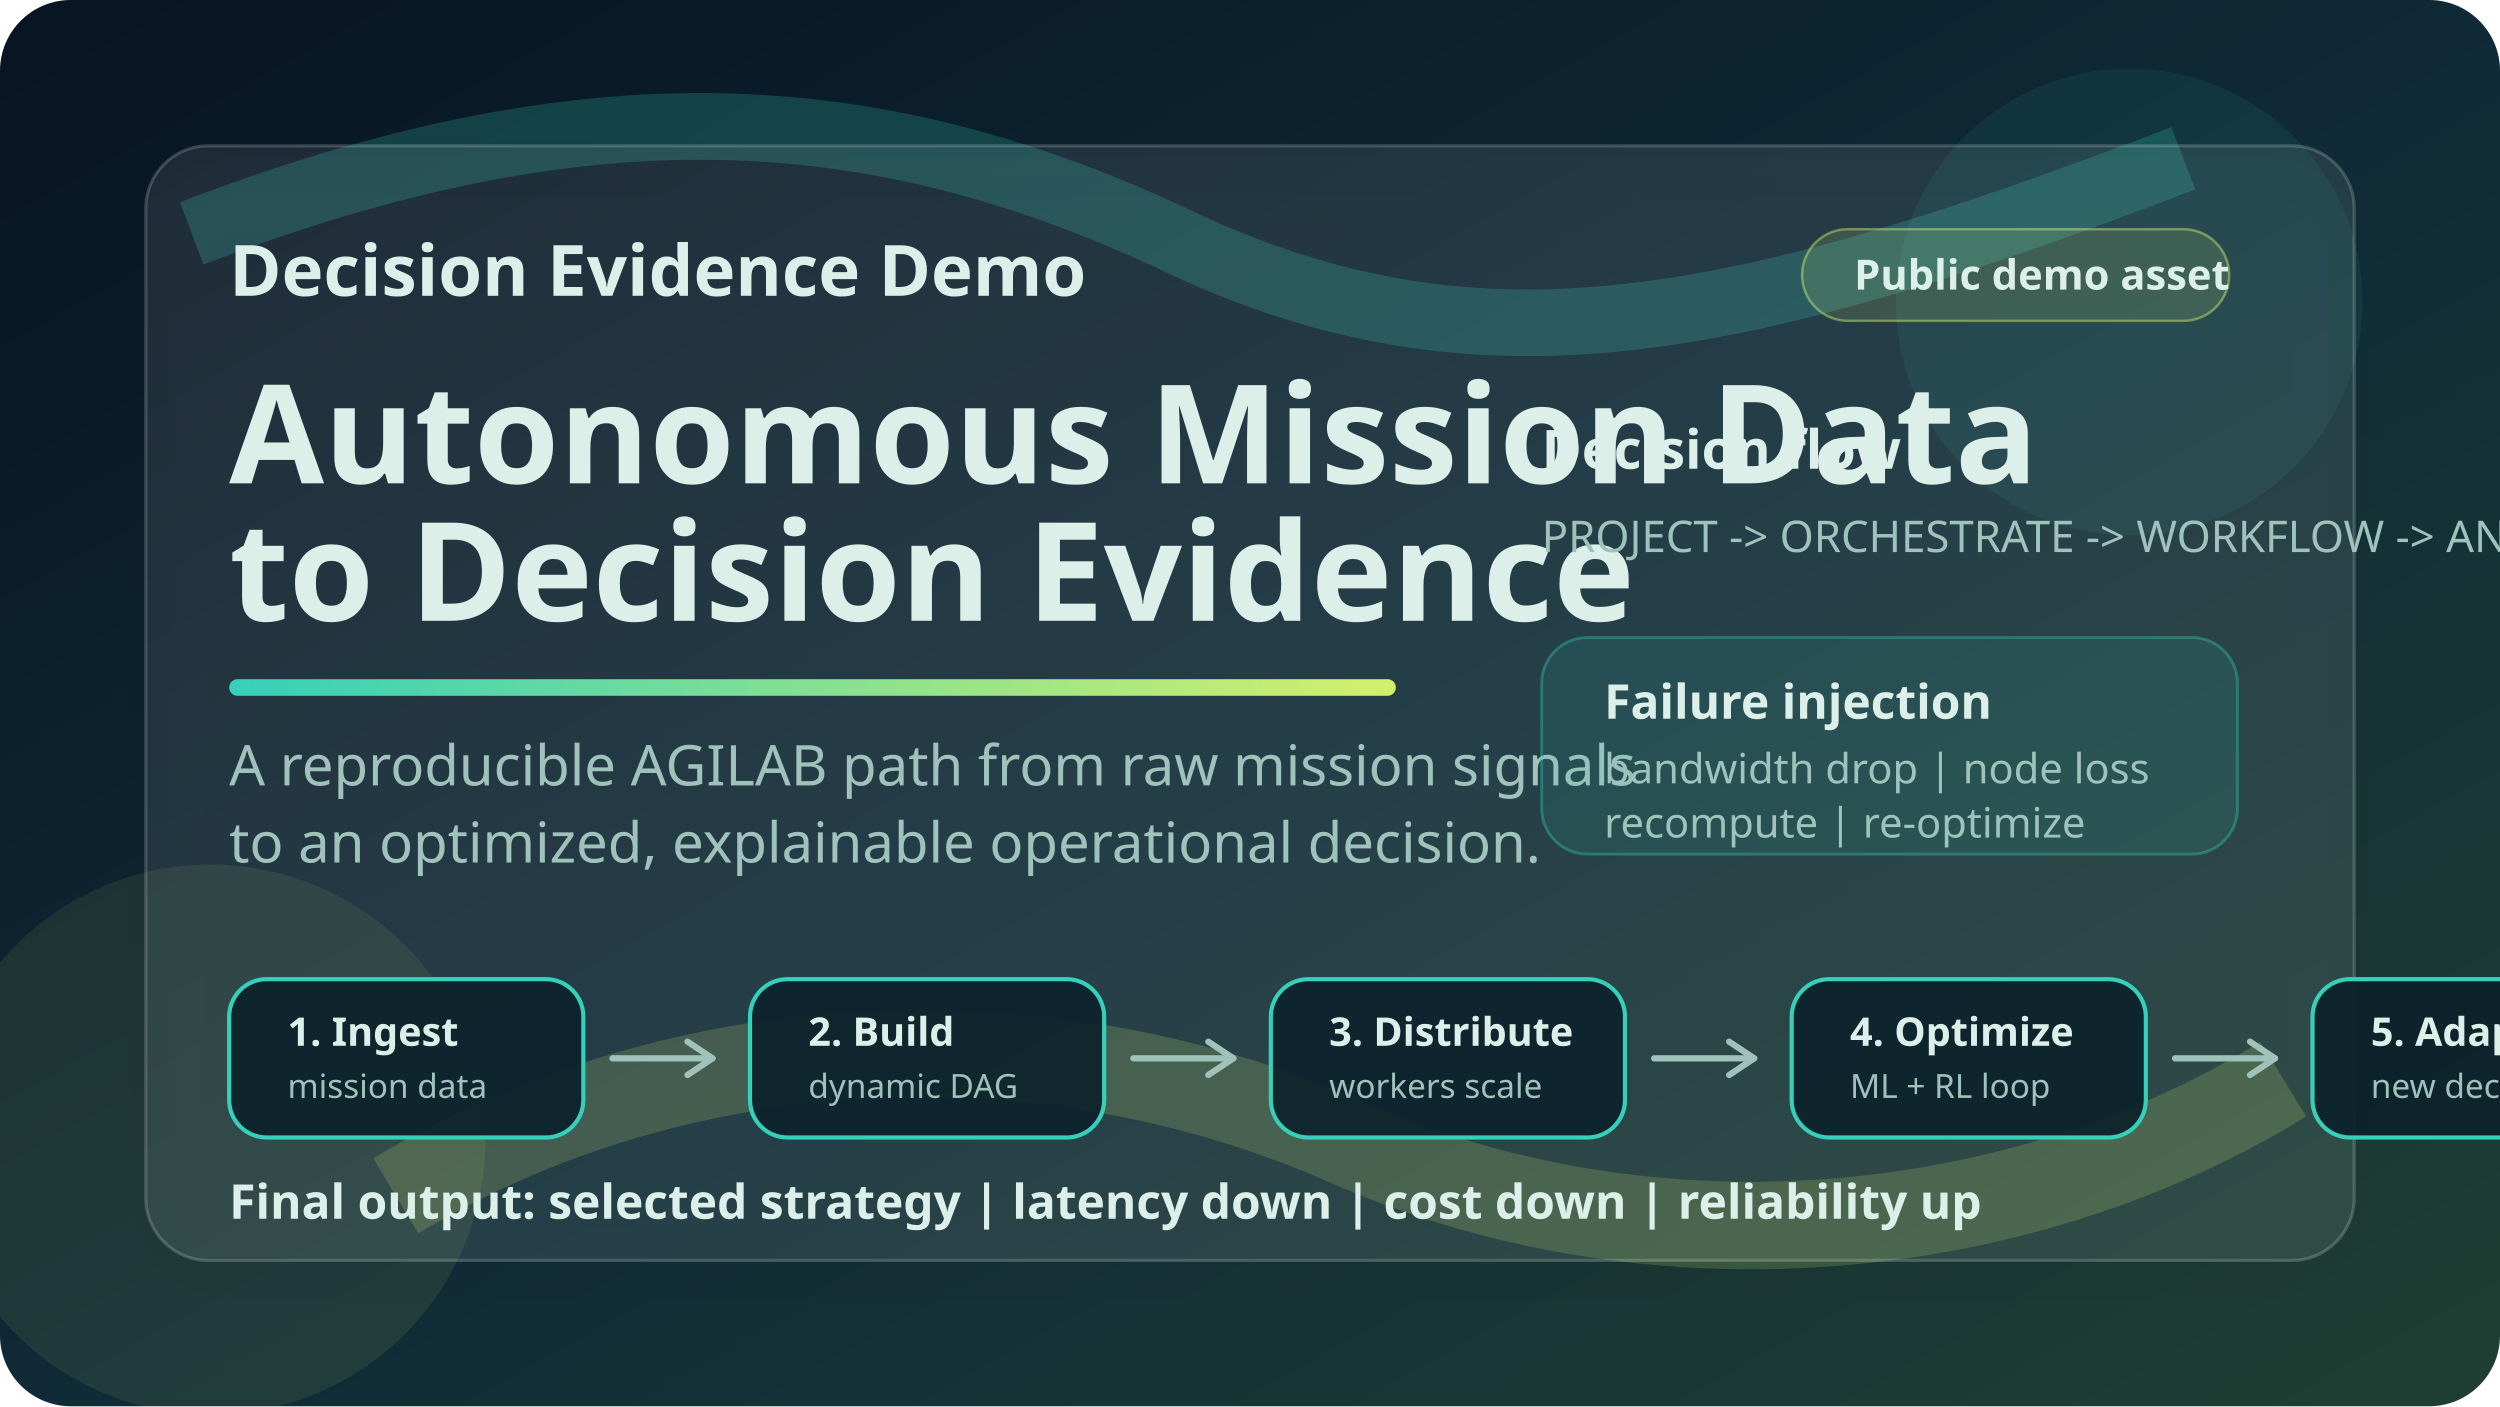
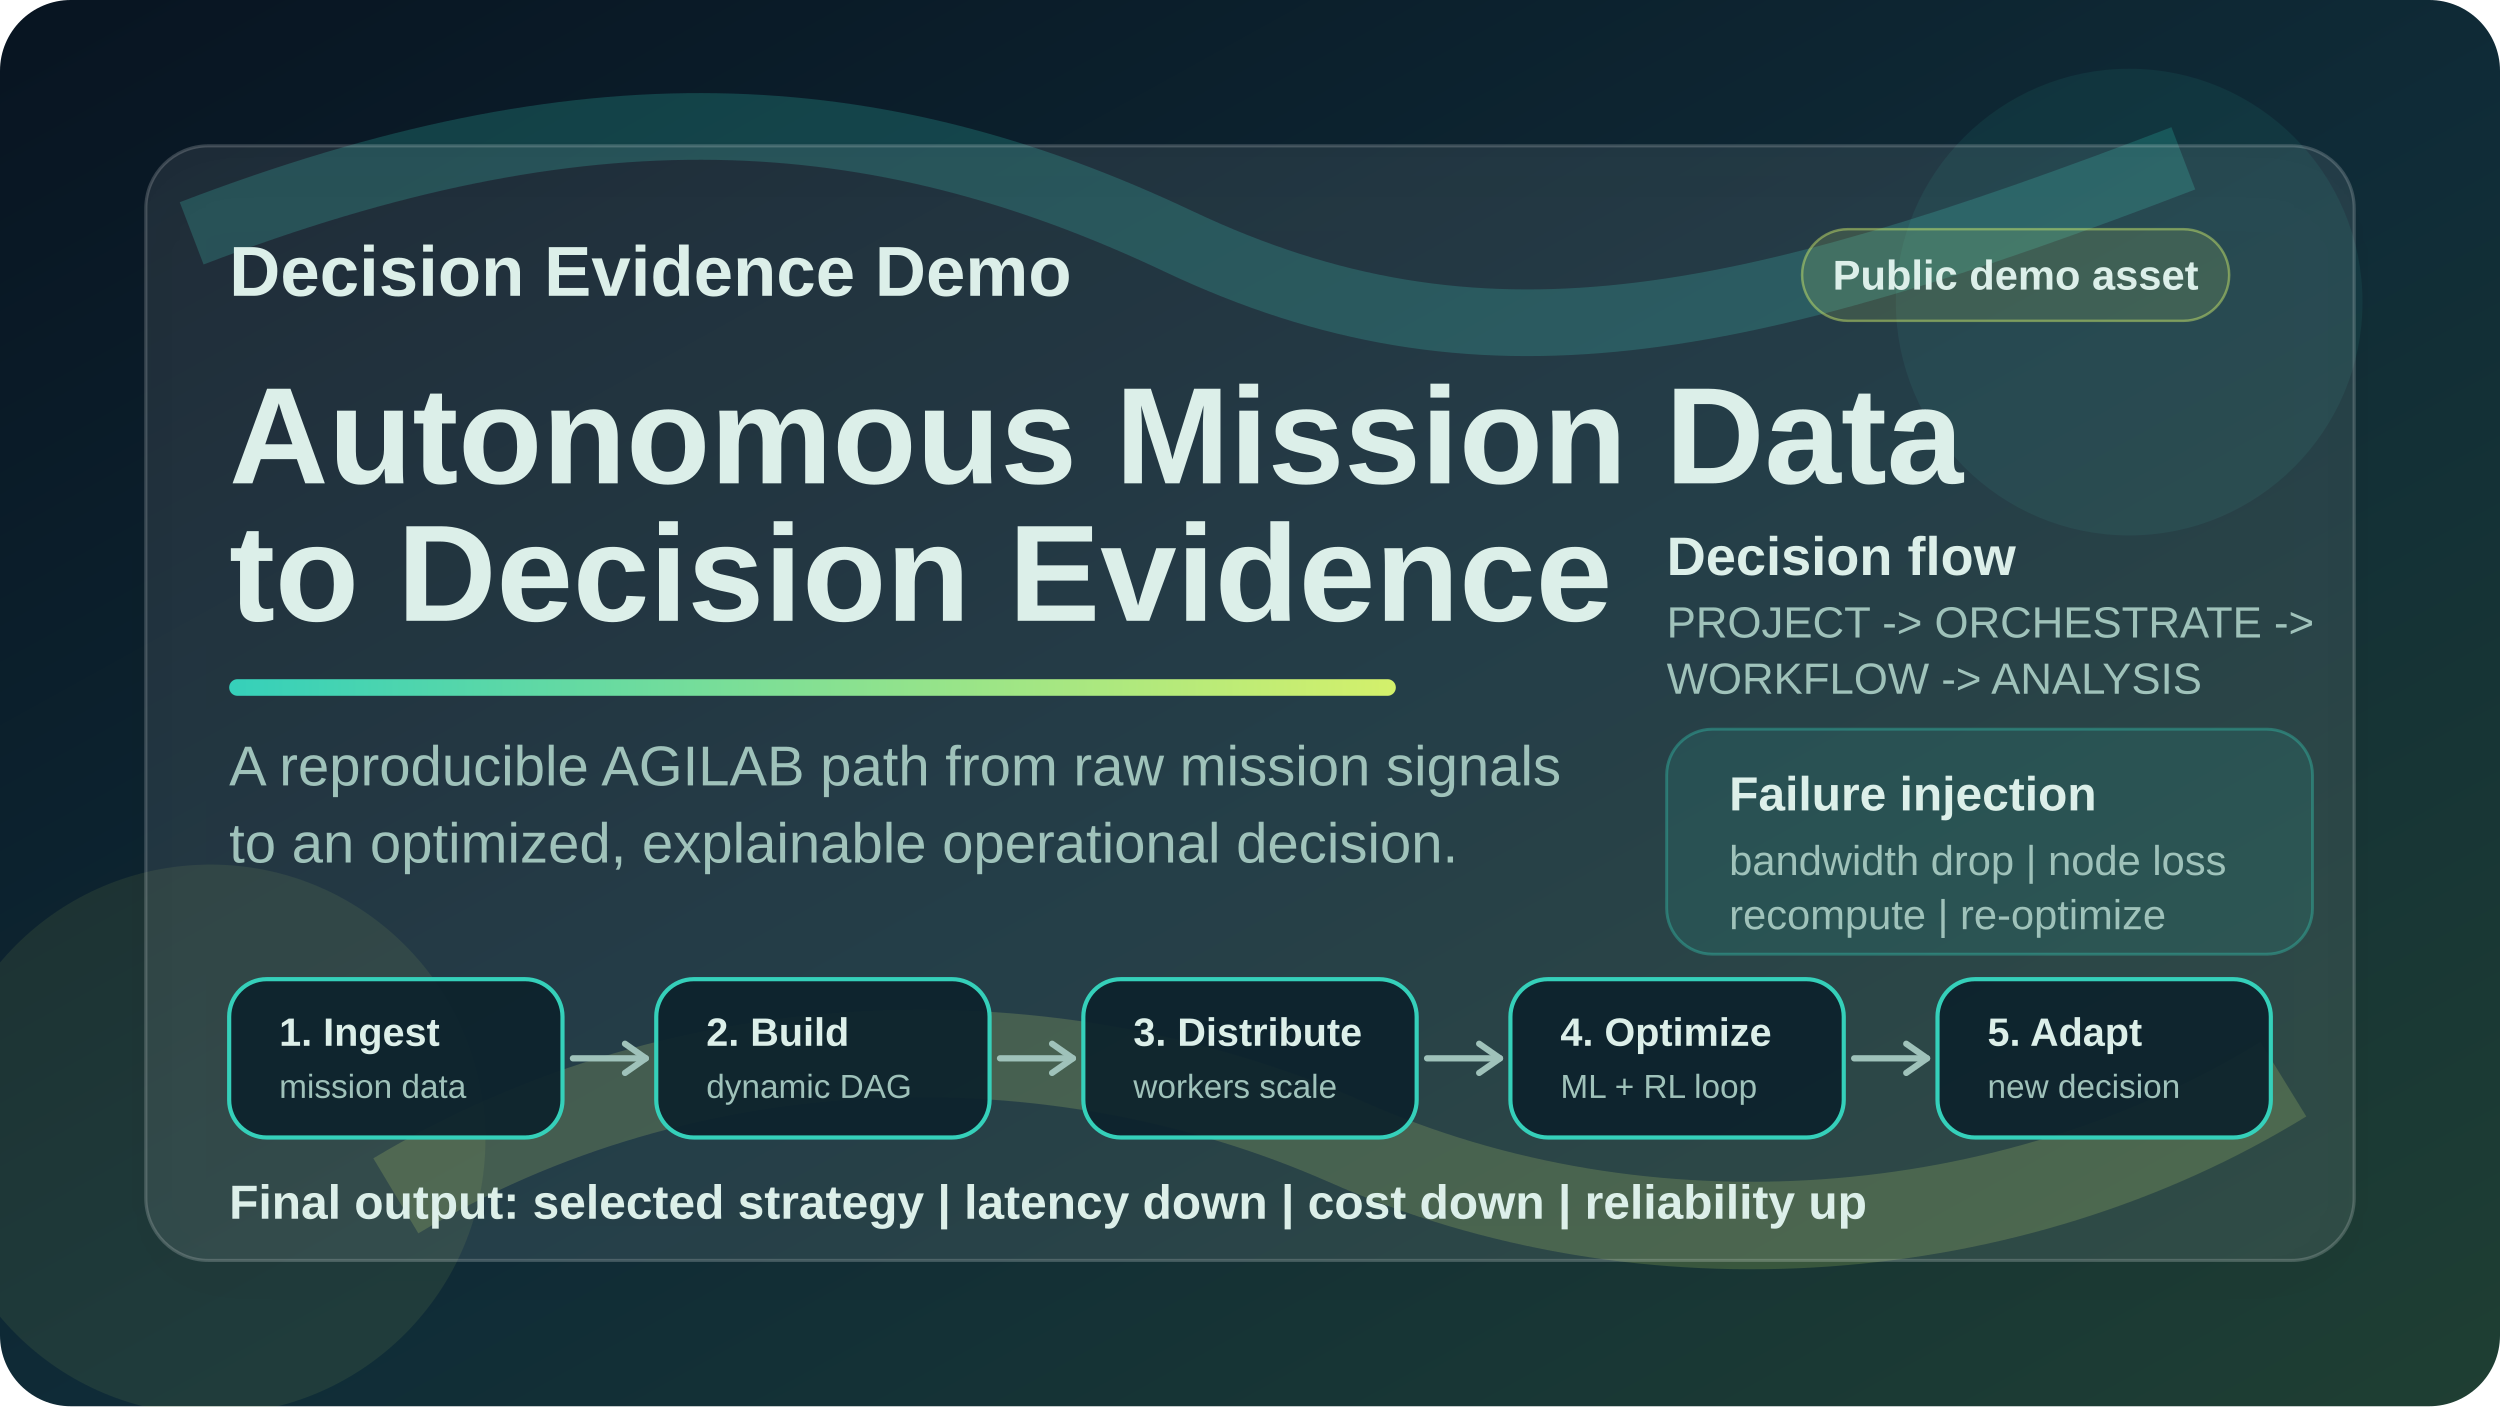
<svg xmlns="http://www.w3.org/2000/svg" width="1200" height="675" viewBox="0 0 1200 675" role="img" aria-labelledby="title desc">
  <defs>
    <linearGradient id="bg" x1="0" y1="0" x2="1" y2="1">
      <stop offset="0" stop-color="#081421" />
      <stop offset="0.52" stop-color="#0f2b37" />
      <stop offset="1" stop-color="#1f3f33" />
    </linearGradient>
    <linearGradient id="accent" x1="0" y1="0" x2="1" y2="0">
      <stop offset="0" stop-color="#35d0ba" />
      <stop offset="1" stop-color="#d4f06b" />
    </linearGradient>
    <filter id="softShadow" x="-20%" y="-20%" width="140%" height="140%">
      <feDropShadow dx="0" dy="12" stdDeviation="18" flood-color="#000000" flood-opacity="0.28" />
    </filter>
    <style>
-       .label { font-family: "Aptos", "Segoe UI", sans-serif; fill: #dcefe9; }
+       .label { font-family: Arial, Helvetica, sans-serif; fill: #dcefe9; }
      .muted { fill: #9fc2ba; }
      .panel { fill: rgba(255,255,255,0.08); stroke: rgba(255,255,255,0.18); stroke-width: 1.5; }
      .step { fill: rgba(12,34,44,0.92); stroke: #35d0ba; stroke-width: 2; }
      .chip { fill: rgba(212,240,107,0.14); stroke: rgba(212,240,107,0.45); stroke-width: 1.2; }
    </style>
  </defs>
  <rect width="1200" height="675" rx="34" fill="url(#bg)" />
  <path d="M92 112 C280 40 418 46 566 116 C710 184 834 158 1048 76" fill="none" stroke="#35d0ba" stroke-opacity="0.22" stroke-width="32" />
  <path d="M190 574 C330 490 505 486 646 548 C790 612 966 598 1096 518" fill="none" stroke="#d4f06b" stroke-opacity="0.18" stroke-width="42" />
  <circle cx="1022" cy="145" r="112" fill="#35d0ba" fill-opacity="0.08" />
  <circle cx="101" cy="547" r="132" fill="#d4f06b" fill-opacity="0.08" />
  <g filter="url(#softShadow)">
    <rect x="70" y="70" width="1060" height="535" rx="30" class="panel" />
  </g>
  <text x="110" y="142" class="label" font-size="34" font-weight="700">Decision Evidence Demo</text>
  <rect x="865" y="110" width="205" height="44" rx="22" class="chip" />
-   <text x="890" y="139" class="label" font-size="20" font-weight="700">Public demo asset</text>
+   <text x="967.5" y="139" text-anchor="middle" class="label" font-size="20" font-weight="700">Public demo asset</text>
  <text x="110" y="232" class="label" font-size="66" font-weight="800">Autonomous Mission Data</text>
  <text x="110" y="298" class="label" font-size="66" font-weight="800">to Decision Evidence</text>
  <rect x="110" y="326" width="560" height="8" rx="4" fill="url(#accent)" />
  <text x="110" y="377" class="label muted" font-size="27">A reproducible AGILAB path from raw mission signals</text>
  <text x="110" y="414" class="label muted" font-size="27">to an optimized, explainable operational decision.</text>
-   <text x="740" y="225" class="label" font-size="26" font-weight="700">Decision flow</text>
-   <text x="740" y="265" class="label muted" font-size="21">PROJECT -&gt; ORCHESTRATE -&gt; WORKFLOW -&gt; ANALYSIS</text>
+   <text x="800" y="276" class="label" font-size="26" font-weight="700">Decision flow</text>
+   <text x="800" y="306" class="label muted" font-size="21">PROJECT -&gt; ORCHESTRATE -&gt;</text>
+   <text x="800" y="333" class="label muted" font-size="21">WORKFLOW -&gt; ANALYSIS</text>
  <g transform="translate(110 470)">
-     <rect x="0" y="0" width="170" height="76" rx="18" class="step" />
-     <text x="28" y="32" class="label" font-size="19" font-weight="700">1. Ingest</text>
-     <text x="28" y="57" class="label muted" font-size="16">mission data</text>
-     <path d="M184 38 L232 38" stroke="#9fc2ba" stroke-width="3" stroke-linecap="round" />
-     <path d="M232 38 L220 30 M232 38 L220 46" stroke="#9fc2ba" stroke-width="3" stroke-linecap="round" />
-     <rect x="250" y="0" width="170" height="76" rx="18" class="step" />
-     <text x="278" y="32" class="label" font-size="19" font-weight="700">2. Build</text>
-     <text x="278" y="57" class="label muted" font-size="16">dynamic DAG</text>
-     <path d="M434 38 L482 38" stroke="#9fc2ba" stroke-width="3" stroke-linecap="round" />
-     <path d="M482 38 L470 30 M482 38 L470 46" stroke="#9fc2ba" stroke-width="3" stroke-linecap="round" />
-     <rect x="500" y="0" width="170" height="76" rx="18" class="step" />
-     <text x="528" y="32" class="label" font-size="19" font-weight="700">3. Distribute</text>
-     <text x="528" y="57" class="label muted" font-size="16">workers scale</text>
-     <path d="M684 38 L732 38" stroke="#9fc2ba" stroke-width="3" stroke-linecap="round" />
-     <path d="M732 38 L720 30 M732 38 L720 46" stroke="#9fc2ba" stroke-width="3" stroke-linecap="round" />
-     <rect x="750" y="0" width="170" height="76" rx="18" class="step" />
-     <text x="778" y="32" class="label" font-size="19" font-weight="700">4. Optimize</text>
-     <text x="778" y="57" class="label muted" font-size="16">ML + RL loop</text>
-     <path d="M934 38 L982 38" stroke="#9fc2ba" stroke-width="3" stroke-linecap="round" />
-     <path d="M982 38 L970 30 M982 38 L970 46" stroke="#9fc2ba" stroke-width="3" stroke-linecap="round" />
-     <rect x="1000" y="0" width="170" height="76" rx="18" class="step" />
-     <text x="1028" y="32" class="label" font-size="19" font-weight="700">5. Adapt</text>
-     <text x="1028" y="57" class="label muted" font-size="16">new decision</text>
+     <rect x="0" y="0" width="160" height="76" rx="18" class="step" />
+     <text x="24" y="32" class="label" font-size="19" font-weight="700">1. Ingest</text>
+     <text x="24" y="57" class="label muted" font-size="16">mission data</text>
+     <path d="M165 38 L200 38" stroke="#9fc2ba" stroke-width="3" stroke-linecap="round" />
+     <path d="M200 38 L190 31 M200 38 L190 45" stroke="#9fc2ba" stroke-width="3" stroke-linecap="round" />
+     <rect x="205" y="0" width="160" height="76" rx="18" class="step" />
+     <text x="229" y="32" class="label" font-size="19" font-weight="700">2. Build</text>
+     <text x="229" y="57" class="label muted" font-size="16">dynamic DAG</text>
+     <path d="M370 38 L405 38" stroke="#9fc2ba" stroke-width="3" stroke-linecap="round" />
+     <path d="M405 38 L395 31 M405 38 L395 45" stroke="#9fc2ba" stroke-width="3" stroke-linecap="round" />
+     <rect x="410" y="0" width="160" height="76" rx="18" class="step" />
+     <text x="434" y="32" class="label" font-size="19" font-weight="700">3. Distribute</text>
+     <text x="434" y="57" class="label muted" font-size="16">workers scale</text>
+     <path d="M575 38 L610 38" stroke="#9fc2ba" stroke-width="3" stroke-linecap="round" />
+     <path d="M610 38 L600 31 M610 38 L600 45" stroke="#9fc2ba" stroke-width="3" stroke-linecap="round" />
+     <rect x="615" y="0" width="160" height="76" rx="18" class="step" />
+     <text x="639" y="32" class="label" font-size="19" font-weight="700">4. Optimize</text>
+     <text x="639" y="57" class="label muted" font-size="16">ML + RL loop</text>
+     <path d="M780 38 L815 38" stroke="#9fc2ba" stroke-width="3" stroke-linecap="round" />
+     <path d="M815 38 L805 31 M815 38 L805 45" stroke="#9fc2ba" stroke-width="3" stroke-linecap="round" />
+     <rect x="820" y="0" width="160" height="76" rx="18" class="step" />
+     <text x="844" y="32" class="label" font-size="19" font-weight="700">5. Adapt</text>
+     <text x="844" y="57" class="label muted" font-size="16">new decision</text>
  </g>
-   <rect x="740" y="306" width="334" height="104" rx="22" fill="rgba(53,208,186,0.11)" stroke="rgba(53,208,186,0.35)" stroke-width="1.4" />
-   <text x="770" y="345" class="label" font-size="23" font-weight="700">Failure injection</text>
-   <text x="770" y="376" class="label muted" font-size="20">bandwidth drop | node loss</text>
-   <text x="770" y="402" class="label muted" font-size="20">recompute | re-optimize</text>
+   <rect x="800" y="350" width="310" height="108" rx="22" fill="rgba(53,208,186,0.11)" stroke="rgba(53,208,186,0.35)" stroke-width="1.4" />
+   <text x="830" y="389" class="label" font-size="23" font-weight="700">Failure injection</text>
+   <text x="830" y="420" class="label muted" font-size="20">bandwidth drop | node loss</text>
+   <text x="830" y="446" class="label muted" font-size="20">recompute | re-optimize</text>
  <text x="110" y="585" class="label" font-size="23" font-weight="700">Final output: selected strategy | latency down | cost down | reliability up</text>
</svg>
